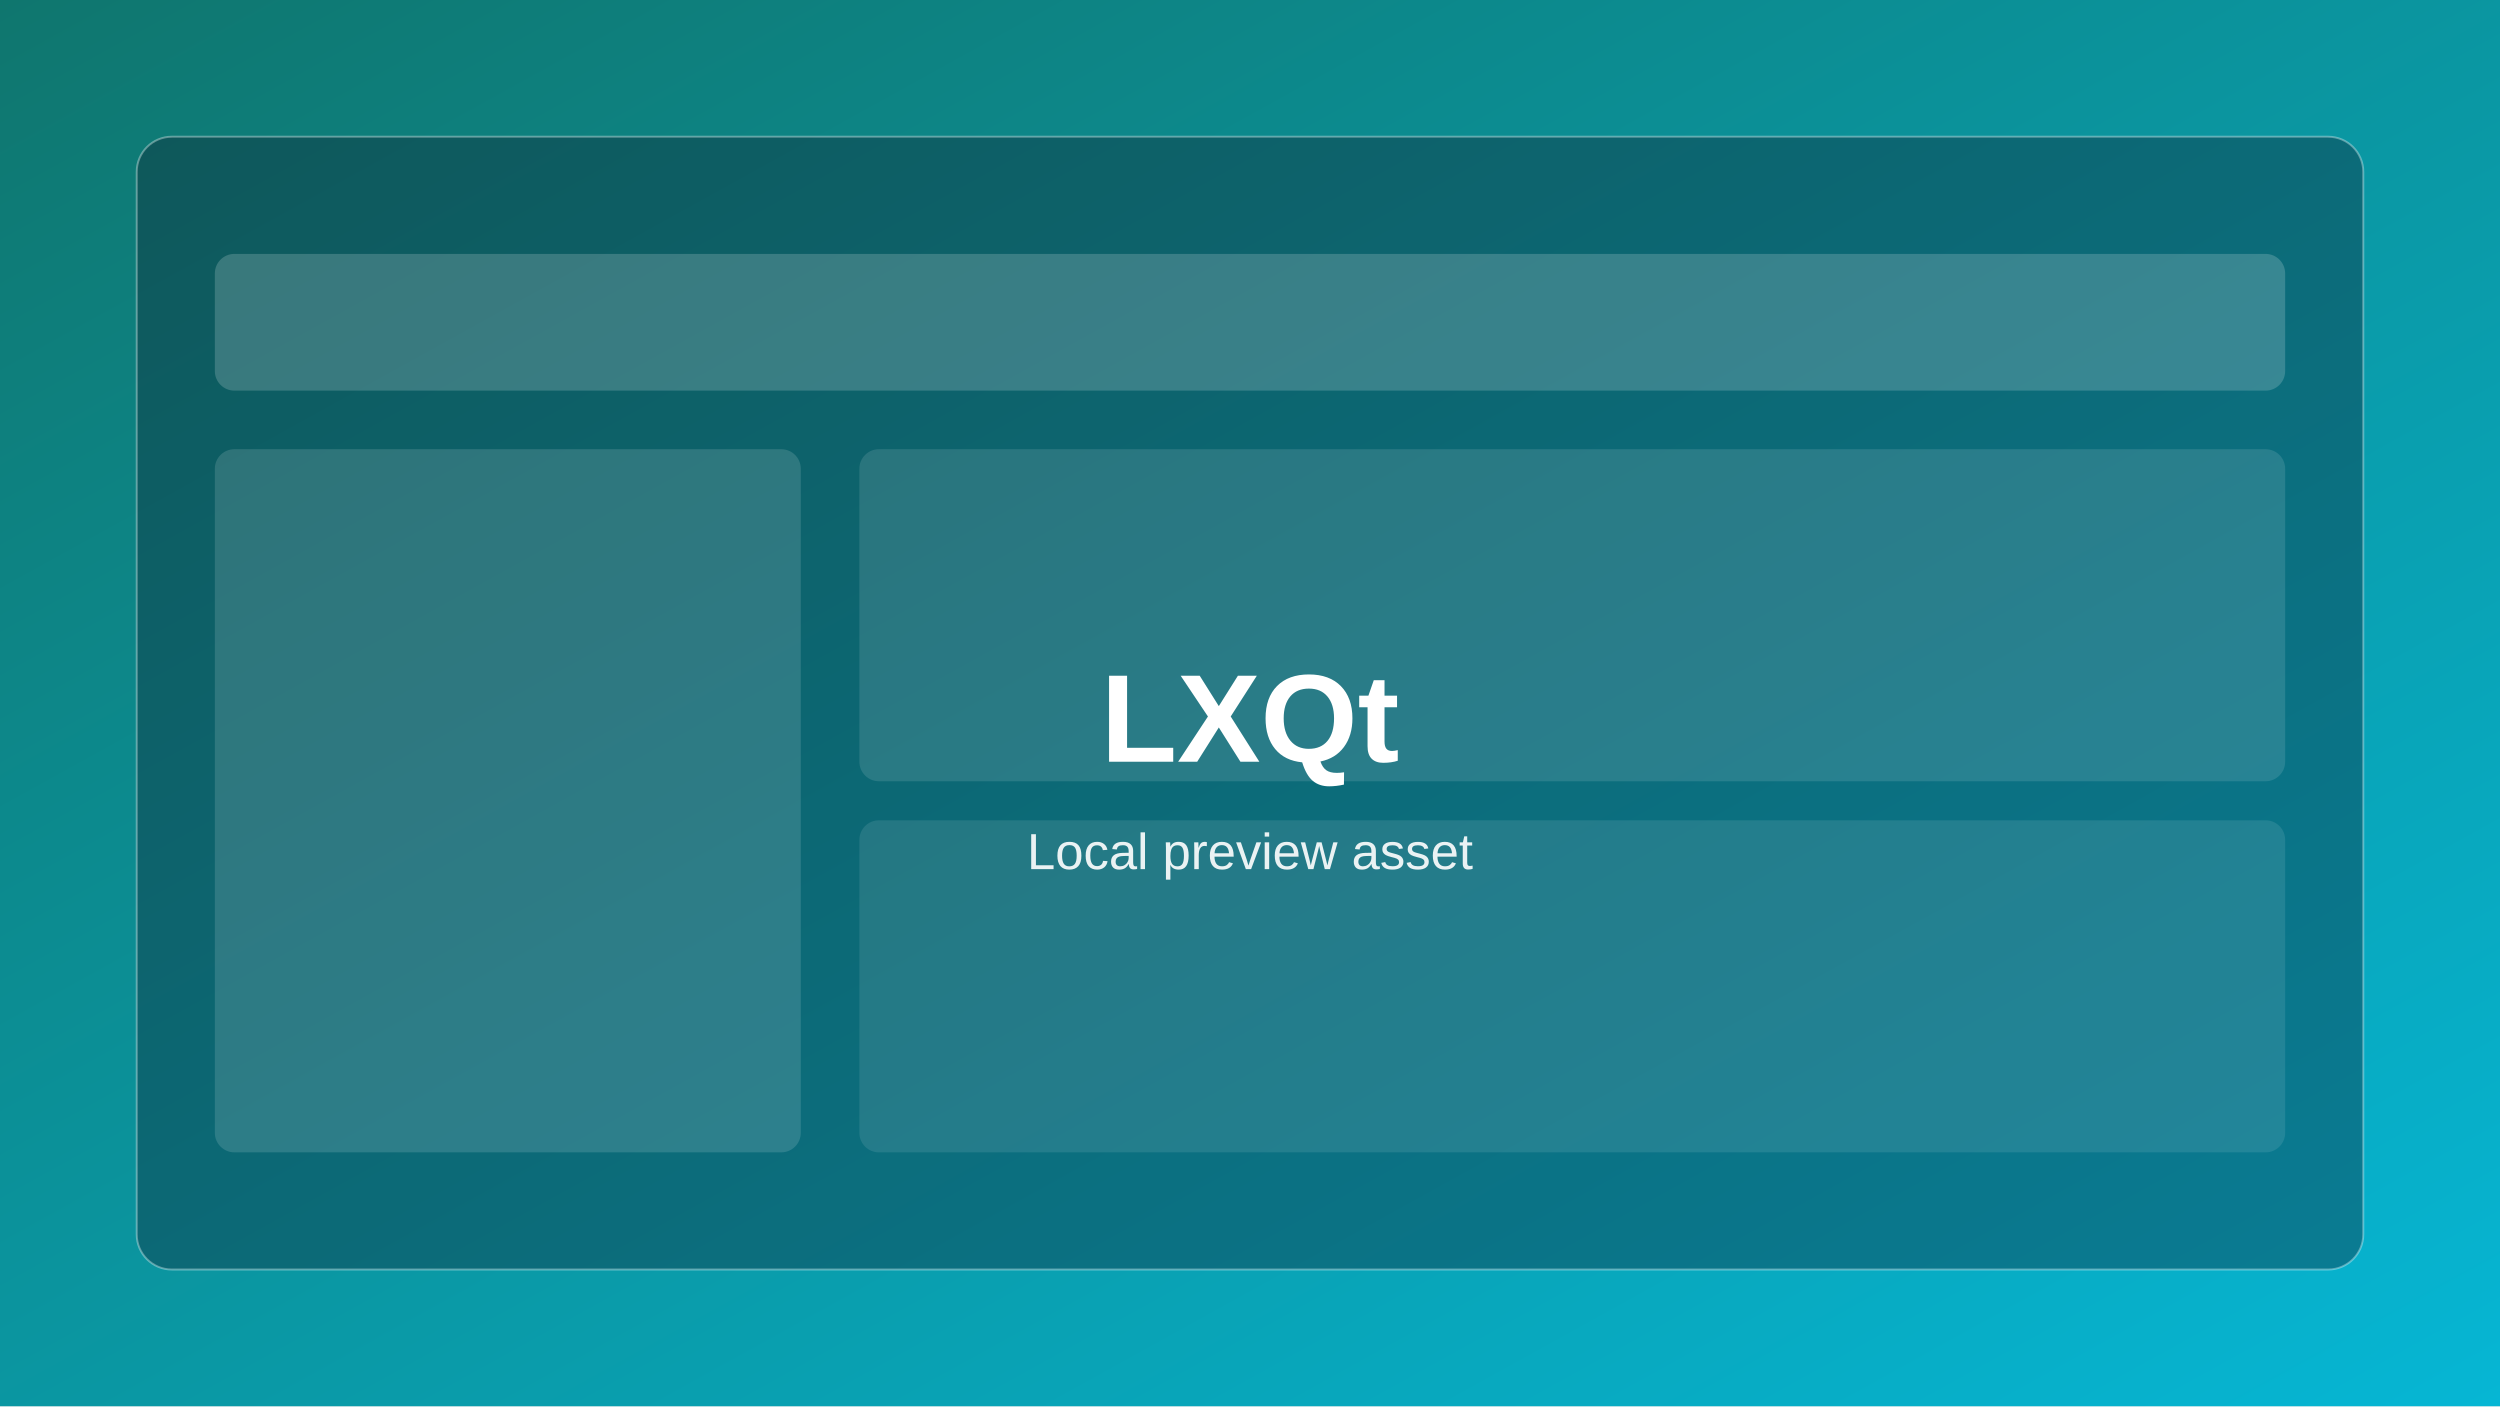
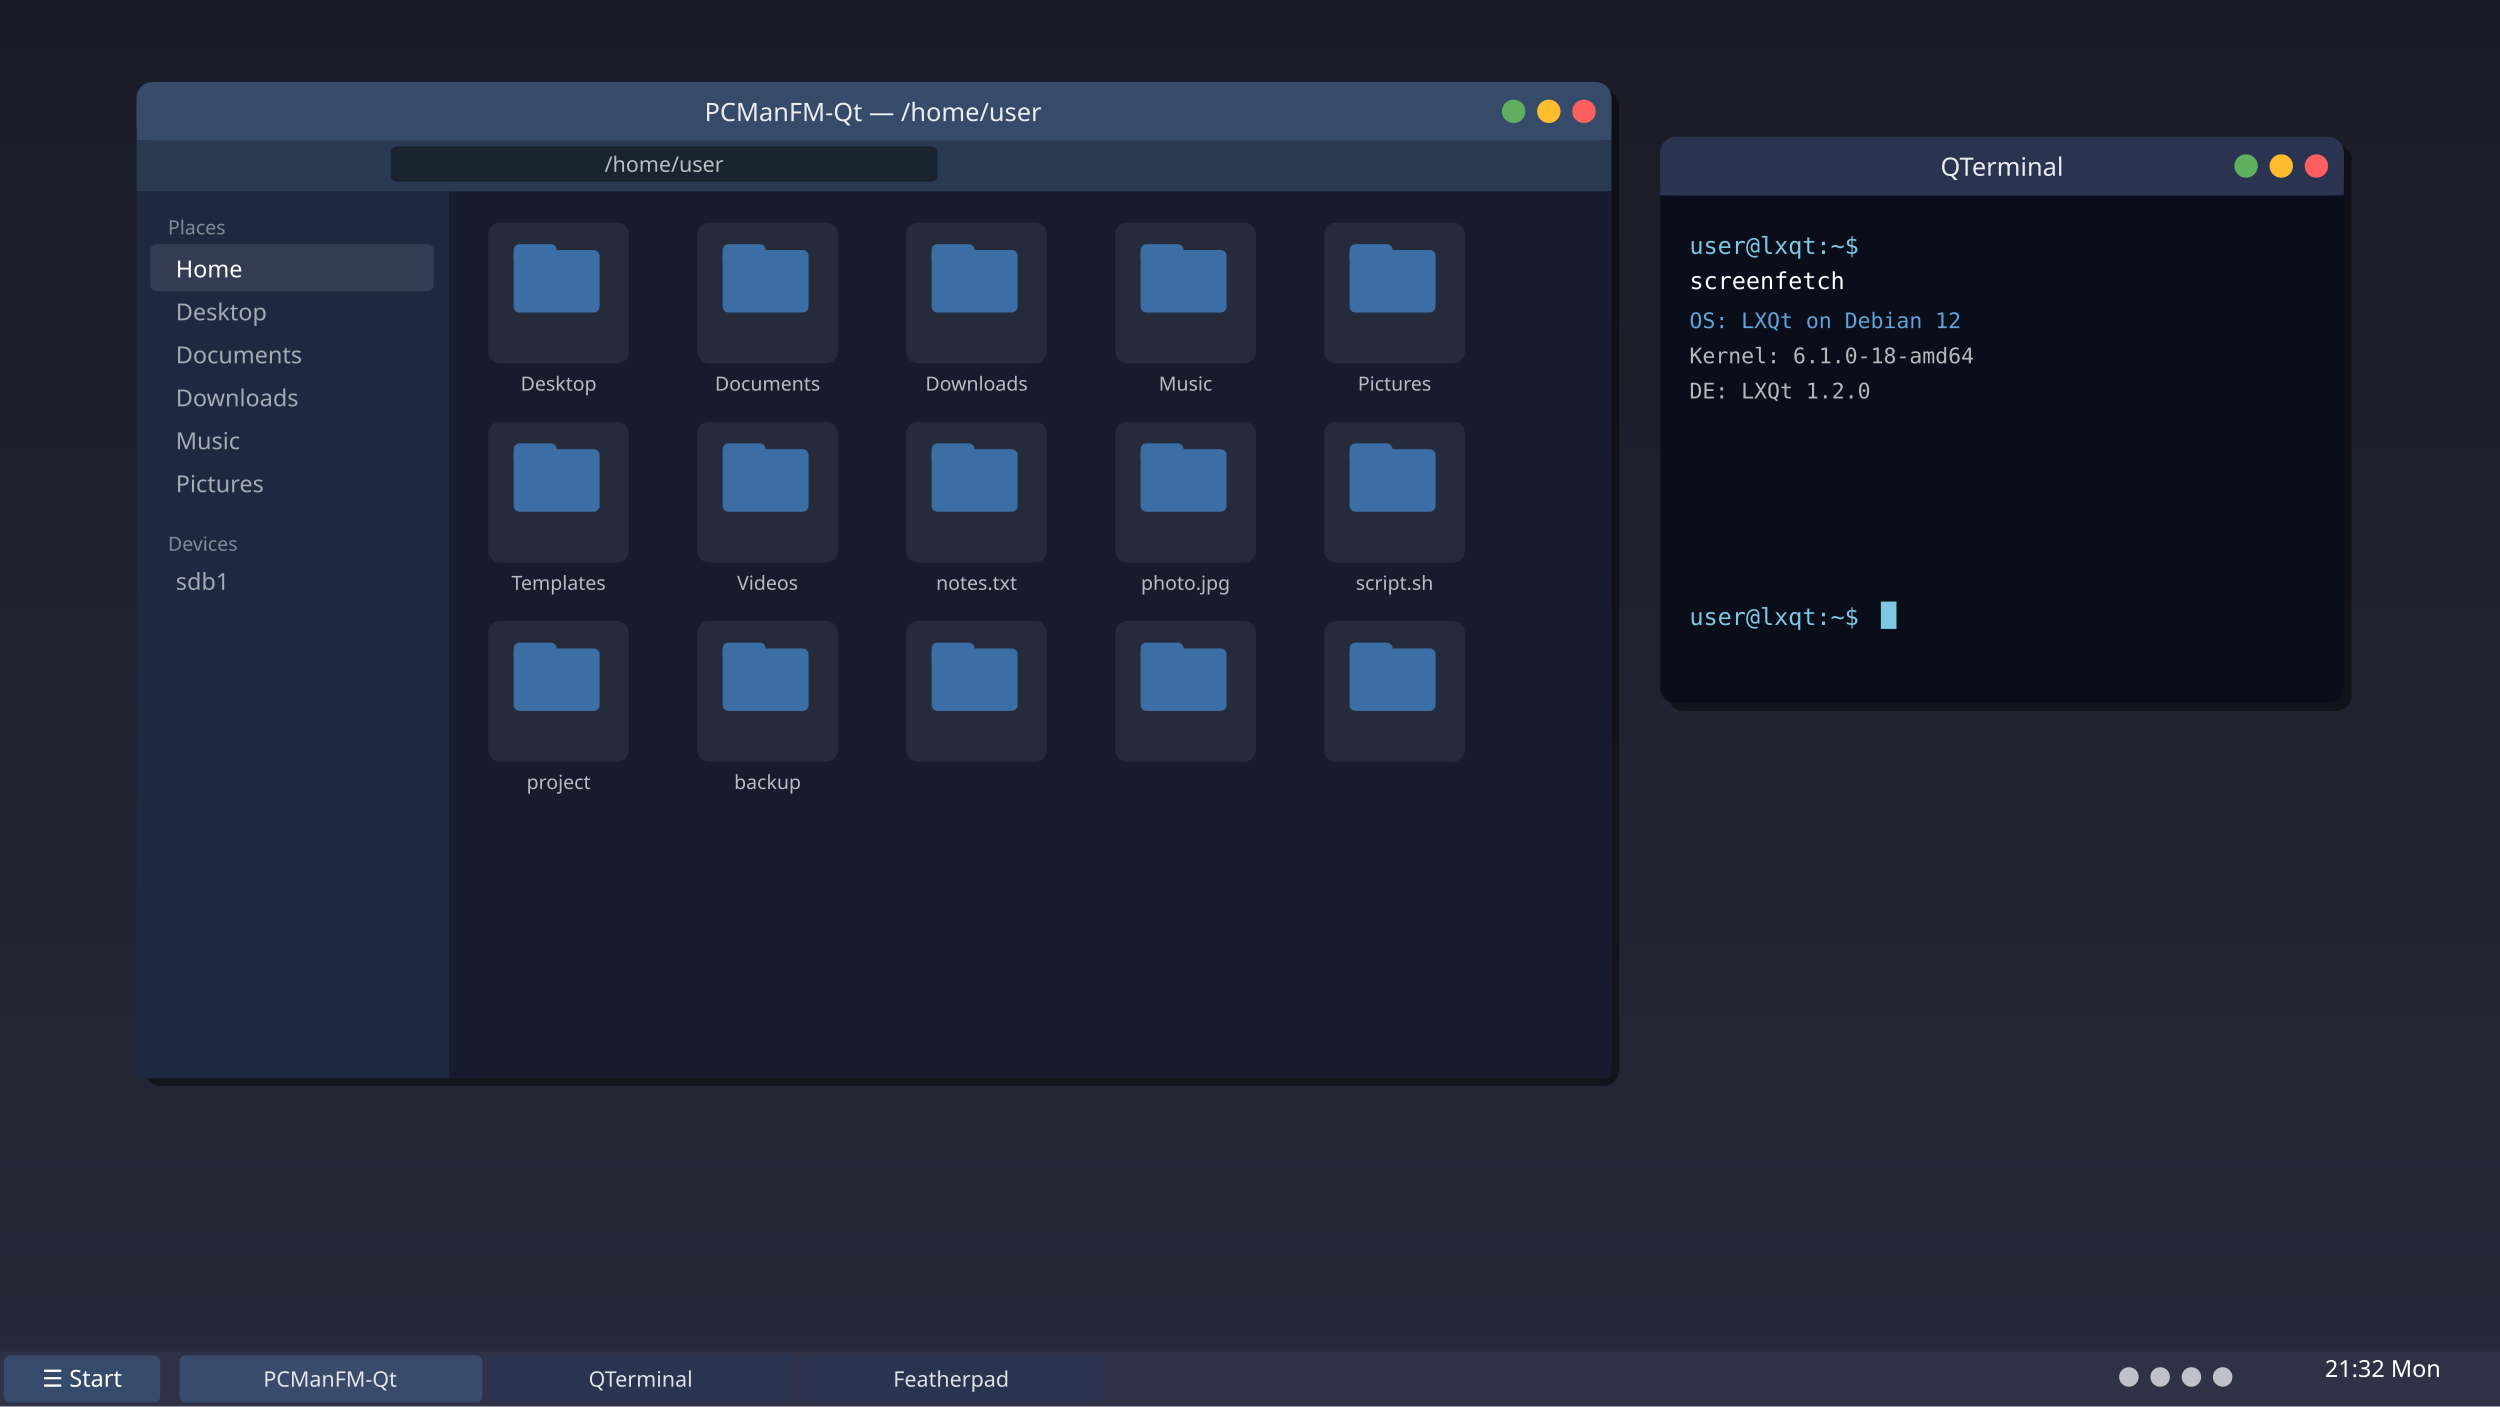
- <svg xmlns="http://www.w3.org/2000/svg" width="1280" height="720" viewBox="0 0 1280 720" role="img" aria-labelledby="title desc">
+ <svg xmlns="http://www.w3.org/2000/svg" width="1280" height="720" viewBox="0 0 1280 720" role="img" aria-labelledby="de-title de-desc">
  <defs>
-     <linearGradient id="bg" x1="0" y1="0" x2="1" y2="1">
-       <stop offset="0%" stop-color="#0F766E" />
-       <stop offset="100%" stop-color="#06B6D4" />
+     <linearGradient id="lxqt_bg" x1="0" y1="0" x2="0" y2="1">
+       <stop offset="0%" stop-color="#1a1b26" />
+       <stop offset="100%" stop-color="#252a3a" />
    </linearGradient>
  </defs>
-   <rect width="1280" height="720" fill="url(#bg)" />
-   <rect x="70" y="70" width="1140" height="580" rx="18" fill="rgba(15,23,42,0.35)" stroke="rgba(255,255,255,0.35)" stroke-width="1" />
-   <rect x="110" y="130" width="1060" height="70" rx="10" fill="rgba(255,255,255,0.18)" />
-   <rect x="110" y="230" width="300" height="360" rx="10" fill="rgba(255,255,255,0.14)" />
-   <rect x="440" y="230" width="730" height="170" rx="10" fill="rgba(255,255,255,0.12)" />
-   <rect x="440" y="420" width="730" height="170" rx="10" fill="rgba(255,255,255,0.1)" />
-   <text x="640" y="390" text-anchor="middle" fill="white" font-family="Segoe UI, Arial, sans-serif" font-size="64" font-weight="700">LXQt</text>
-   <text x="640" y="445" text-anchor="middle" fill="rgba(255,255,255,0.9)" font-family="Segoe UI, Arial, sans-serif" font-size="26">Local preview asset</text>
+   <rect width="1280" height="720" fill="url(#lxqt_bg)" />
+   <rect y="692" width="1280" height="28" fill="#2f3247" />
+   <rect x="2" y="694" width="80" height="24" rx="3" fill="#364a6a" />
+   <text x="42" y="710" text-anchor="middle" fill="white" font-family="sans-serif" font-size="12">☰ Start</text>
+   <rect x="92" y="694" width="155" height="24" rx="3" fill="#3a4a6a" />
+   <text x="169" y="710" text-anchor="middle" fill="rgba(255,255,255,0.85)" font-family="sans-serif" font-size="11">PCManFM-Qt</text>
+   <rect x="251" y="694" width="155" height="24" rx="3" fill="#2a3450" />
+   <text x="328" y="710" text-anchor="middle" fill="rgba(255,255,255,0.85)" font-family="sans-serif" font-size="11">QTerminal</text>
+   <rect x="410" y="694" width="155" height="24" rx="3" fill="#2a3450" />
+   <text x="487" y="710" text-anchor="middle" fill="rgba(255,255,255,0.85)" font-family="sans-serif" font-size="11">Featherpad</text>
+   <circle cx="1090" cy="705" r="5" fill="rgba(255,255,255,0.7)" />
+   <circle cx="1106" cy="705" r="5" fill="rgba(255,255,255,0.7)" />
+   <circle cx="1122" cy="705" r="5" fill="rgba(255,255,255,0.7)" />
+   <circle cx="1138" cy="705" r="5" fill="rgba(255,255,255,0.7)" />
+   <text x="1220" y="705" text-anchor="middle" fill="white" font-family="sans-serif" font-size="12">21:32 Mon</text>
+   <rect x="74" y="46" width="755" height="510" rx="8" fill="rgba(0,0,0,0.45)" />
+   <rect x="70" y="42" width="755" height="510" rx="8" fill="#1e2336" />
+   <rect x="70" y="42" width="755" height="30" rx="8" fill="#364a6a" />
+   <rect x="70" y="50" width="755" height="22" fill="#364a6a" />
+   <text x="447" y="62" text-anchor="middle" fill="rgba(255,255,255,0.9)" font-family="sans-serif" font-size="13">PCManFM-Qt — /home/user</text>
+   <circle cx="811" cy="57" r="6" fill="#ff5f5f" />
+   <circle cx="793" cy="57" r="6" fill="#febc2e" />
+   <circle cx="775" cy="57" r="6" fill="#5faf5f" />
+   <rect x="70" y="72" width="755" height="26" fill="#2a3a52" />
+   <rect x="200" y="75" width="280" height="18" rx="3" fill="#1a2430" />
+   <text x="340" y="88" text-anchor="middle" fill="rgba(255,255,255,0.7)" font-family="sans-serif" font-size="11">/home/user</text>
+   <rect x="70" y="98" width="160" height="454" fill="#1e2840" />
+   <text x="86" y="120" text-anchor="start" fill="rgba(255,255,255,0.45)" font-family="sans-serif" font-size="10">Places</text>
+   <rect x="77" y="125" width="145" height="24" rx="3" fill="rgba(255,255,255,0.1)" />
+   <text x="90" y="142" text-anchor="start" fill="white" font-family="sans-serif" font-size="12">Home</text>
+   <text x="90" y="164" text-anchor="start" fill="rgba(255,255,255,0.6)" font-family="sans-serif" font-size="12">Desktop</text>
+   <text x="90" y="186" text-anchor="start" fill="rgba(255,255,255,0.6)" font-family="sans-serif" font-size="12">Documents</text>
+   <text x="90" y="208" text-anchor="start" fill="rgba(255,255,255,0.6)" font-family="sans-serif" font-size="12">Downloads</text>
+   <text x="90" y="230" text-anchor="start" fill="rgba(255,255,255,0.6)" font-family="sans-serif" font-size="12">Music</text>
+   <text x="90" y="252" text-anchor="start" fill="rgba(255,255,255,0.6)" font-family="sans-serif" font-size="12">Pictures</text>
+   <text x="86" y="282" text-anchor="start" fill="rgba(255,255,255,0.45)" font-family="sans-serif" font-size="10">Devices</text>
+   <text x="90" y="302" text-anchor="start" fill="rgba(255,255,255,0.6)" font-family="sans-serif" font-size="12">sdb1</text>
+   <rect x="230" y="98" width="595" height="454" fill="#161c2e" />
+   <rect x="250" y="114" width="72" height="72" rx="6" fill="rgba(255,255,255,0.07)" />
+   <rect x="263" y="128" width="44" height="32" rx="3" fill="#3a6ea5" />
+   <rect x="263" y="125" width="22" height="10" rx="3" fill="#3a6ea5" />
+   <text x="286" y="200" text-anchor="middle" fill="rgba(255,255,255,0.7)" font-family="sans-serif" font-size="10">Desktop</text>
+   <rect x="357" y="114" width="72" height="72" rx="6" fill="rgba(255,255,255,0.07)" />
+   <rect x="370" y="128" width="44" height="32" rx="3" fill="#3a6ea5" />
+   <rect x="370" y="125" width="22" height="10" rx="3" fill="#3a6ea5" />
+   <text x="393" y="200" text-anchor="middle" fill="rgba(255,255,255,0.7)" font-family="sans-serif" font-size="10">Documents</text>
+   <rect x="464" y="114" width="72" height="72" rx="6" fill="rgba(255,255,255,0.07)" />
+   <rect x="477" y="128" width="44" height="32" rx="3" fill="#3a6ea5" />
+   <rect x="477" y="125" width="22" height="10" rx="3" fill="#3a6ea5" />
+   <text x="500" y="200" text-anchor="middle" fill="rgba(255,255,255,0.7)" font-family="sans-serif" font-size="10">Downloads</text>
+   <rect x="571" y="114" width="72" height="72" rx="6" fill="rgba(255,255,255,0.07)" />
+   <rect x="584" y="128" width="44" height="32" rx="3" fill="#3a6ea5" />
+   <rect x="584" y="125" width="22" height="10" rx="3" fill="#3a6ea5" />
+   <text x="607" y="200" text-anchor="middle" fill="rgba(255,255,255,0.7)" font-family="sans-serif" font-size="10">Music</text>
+   <rect x="678" y="114" width="72" height="72" rx="6" fill="rgba(255,255,255,0.07)" />
+   <rect x="691" y="128" width="44" height="32" rx="3" fill="#3a6ea5" />
+   <rect x="691" y="125" width="22" height="10" rx="3" fill="#3a6ea5" />
+   <text x="714" y="200" text-anchor="middle" fill="rgba(255,255,255,0.7)" font-family="sans-serif" font-size="10">Pictures</text>
+   <rect x="250" y="216" width="72" height="72" rx="6" fill="rgba(255,255,255,0.07)" />
+   <rect x="263" y="230" width="44" height="32" rx="3" fill="#3a6ea5" />
+   <rect x="263" y="227" width="22" height="10" rx="3" fill="#3a6ea5" />
+   <text x="286" y="302" text-anchor="middle" fill="rgba(255,255,255,0.7)" font-family="sans-serif" font-size="10">Templates</text>
+   <rect x="357" y="216" width="72" height="72" rx="6" fill="rgba(255,255,255,0.07)" />
+   <rect x="370" y="230" width="44" height="32" rx="3" fill="#3a6ea5" />
+   <rect x="370" y="227" width="22" height="10" rx="3" fill="#3a6ea5" />
+   <text x="393" y="302" text-anchor="middle" fill="rgba(255,255,255,0.7)" font-family="sans-serif" font-size="10">Videos</text>
+   <rect x="464" y="216" width="72" height="72" rx="6" fill="rgba(255,255,255,0.07)" />
+   <rect x="477" y="230" width="44" height="32" rx="3" fill="#3a6ea5" />
+   <rect x="477" y="227" width="22" height="10" rx="3" fill="#3a6ea5" />
+   <text x="500" y="302" text-anchor="middle" fill="rgba(255,255,255,0.7)" font-family="sans-serif" font-size="10">notes.txt</text>
+   <rect x="571" y="216" width="72" height="72" rx="6" fill="rgba(255,255,255,0.07)" />
+   <rect x="584" y="230" width="44" height="32" rx="3" fill="#3a6ea5" />
+   <rect x="584" y="227" width="22" height="10" rx="3" fill="#3a6ea5" />
+   <text x="607" y="302" text-anchor="middle" fill="rgba(255,255,255,0.7)" font-family="sans-serif" font-size="10">photo.jpg</text>
+   <rect x="678" y="216" width="72" height="72" rx="6" fill="rgba(255,255,255,0.07)" />
+   <rect x="691" y="230" width="44" height="32" rx="3" fill="#3a6ea5" />
+   <rect x="691" y="227" width="22" height="10" rx="3" fill="#3a6ea5" />
+   <text x="714" y="302" text-anchor="middle" fill="rgba(255,255,255,0.7)" font-family="sans-serif" font-size="10">script.sh</text>
+   <rect x="250" y="318" width="72" height="72" rx="6" fill="rgba(255,255,255,0.07)" />
+   <rect x="263" y="332" width="44" height="32" rx="3" fill="#3a6ea5" />
+   <rect x="263" y="329" width="22" height="10" rx="3" fill="#3a6ea5" />
+   <text x="286" y="404" text-anchor="middle" fill="rgba(255,255,255,0.7)" font-family="sans-serif" font-size="10">project</text>
+   <rect x="357" y="318" width="72" height="72" rx="6" fill="rgba(255,255,255,0.07)" />
+   <rect x="370" y="332" width="44" height="32" rx="3" fill="#3a6ea5" />
+   <rect x="370" y="329" width="22" height="10" rx="3" fill="#3a6ea5" />
+   <text x="393" y="404" text-anchor="middle" fill="rgba(255,255,255,0.7)" font-family="sans-serif" font-size="10">backup</text>
+   <rect x="464" y="318" width="72" height="72" rx="6" fill="rgba(255,255,255,0.07)" />
+   <rect x="477" y="332" width="44" height="32" rx="3" fill="#3a6ea5" />
+   <rect x="477" y="329" width="22" height="10" rx="3" fill="#3a6ea5" />
+   <rect x="571" y="318" width="72" height="72" rx="6" fill="rgba(255,255,255,0.07)" />
+   <rect x="584" y="332" width="44" height="32" rx="3" fill="#3a6ea5" />
+   <rect x="584" y="329" width="22" height="10" rx="3" fill="#3a6ea5" />
+   <rect x="678" y="318" width="72" height="72" rx="6" fill="rgba(255,255,255,0.07)" />
+   <rect x="691" y="332" width="44" height="32" rx="3" fill="#3a6ea5" />
+   <rect x="691" y="329" width="22" height="10" rx="3" fill="#3a6ea5" />
+   <rect x="854" y="74" width="350" height="290" rx="8" fill="rgba(0,0,0,0.45)" />
+   <rect x="850" y="70" width="350" height="290" rx="8" fill="#0a0e1a" />
+   <rect x="850" y="70" width="350" height="30" rx="8" fill="#2a3450" />
+   <rect x="850" y="78" width="350" height="22" fill="#2a3450" />
+   <text x="1025" y="90" text-anchor="middle" fill="rgba(255,255,255,0.9)" font-family="sans-serif" font-size="13">QTerminal</text>
+   <circle cx="1186" cy="85" r="6" fill="#ff5f5f" />
+   <circle cx="1168" cy="85" r="6" fill="#febc2e" />
+   <circle cx="1150" cy="85" r="6" fill="#5faf5f" />
+   <text x="865" y="130" fill="#7ec8e3" font-family="monospace" font-size="12">user@lxqt:~$</text>
+   <text x="865" y="148" fill="white" font-family="monospace" font-size="12">screenfetch</text>
+   <text x="865" y="168" fill="#5ea4d8" font-family="monospace" font-size="11">OS: LXQt on Debian 12</text>
+   <text x="865" y="186" fill="rgba(255,255,255,0.7)" font-family="monospace" font-size="11">Kernel: 6.1.0-18-amd64</text>
+   <text x="865" y="204" fill="rgba(255,255,255,0.7)" font-family="monospace" font-size="11">DE: LXQt 1.2.0</text>
+   <text x="865" y="320" fill="#7ec8e3" font-family="monospace" font-size="12">user@lxqt:~$</text>
+   <rect x="963" y="308" width="8" height="14" fill="#7ec8e3" />
</svg>
